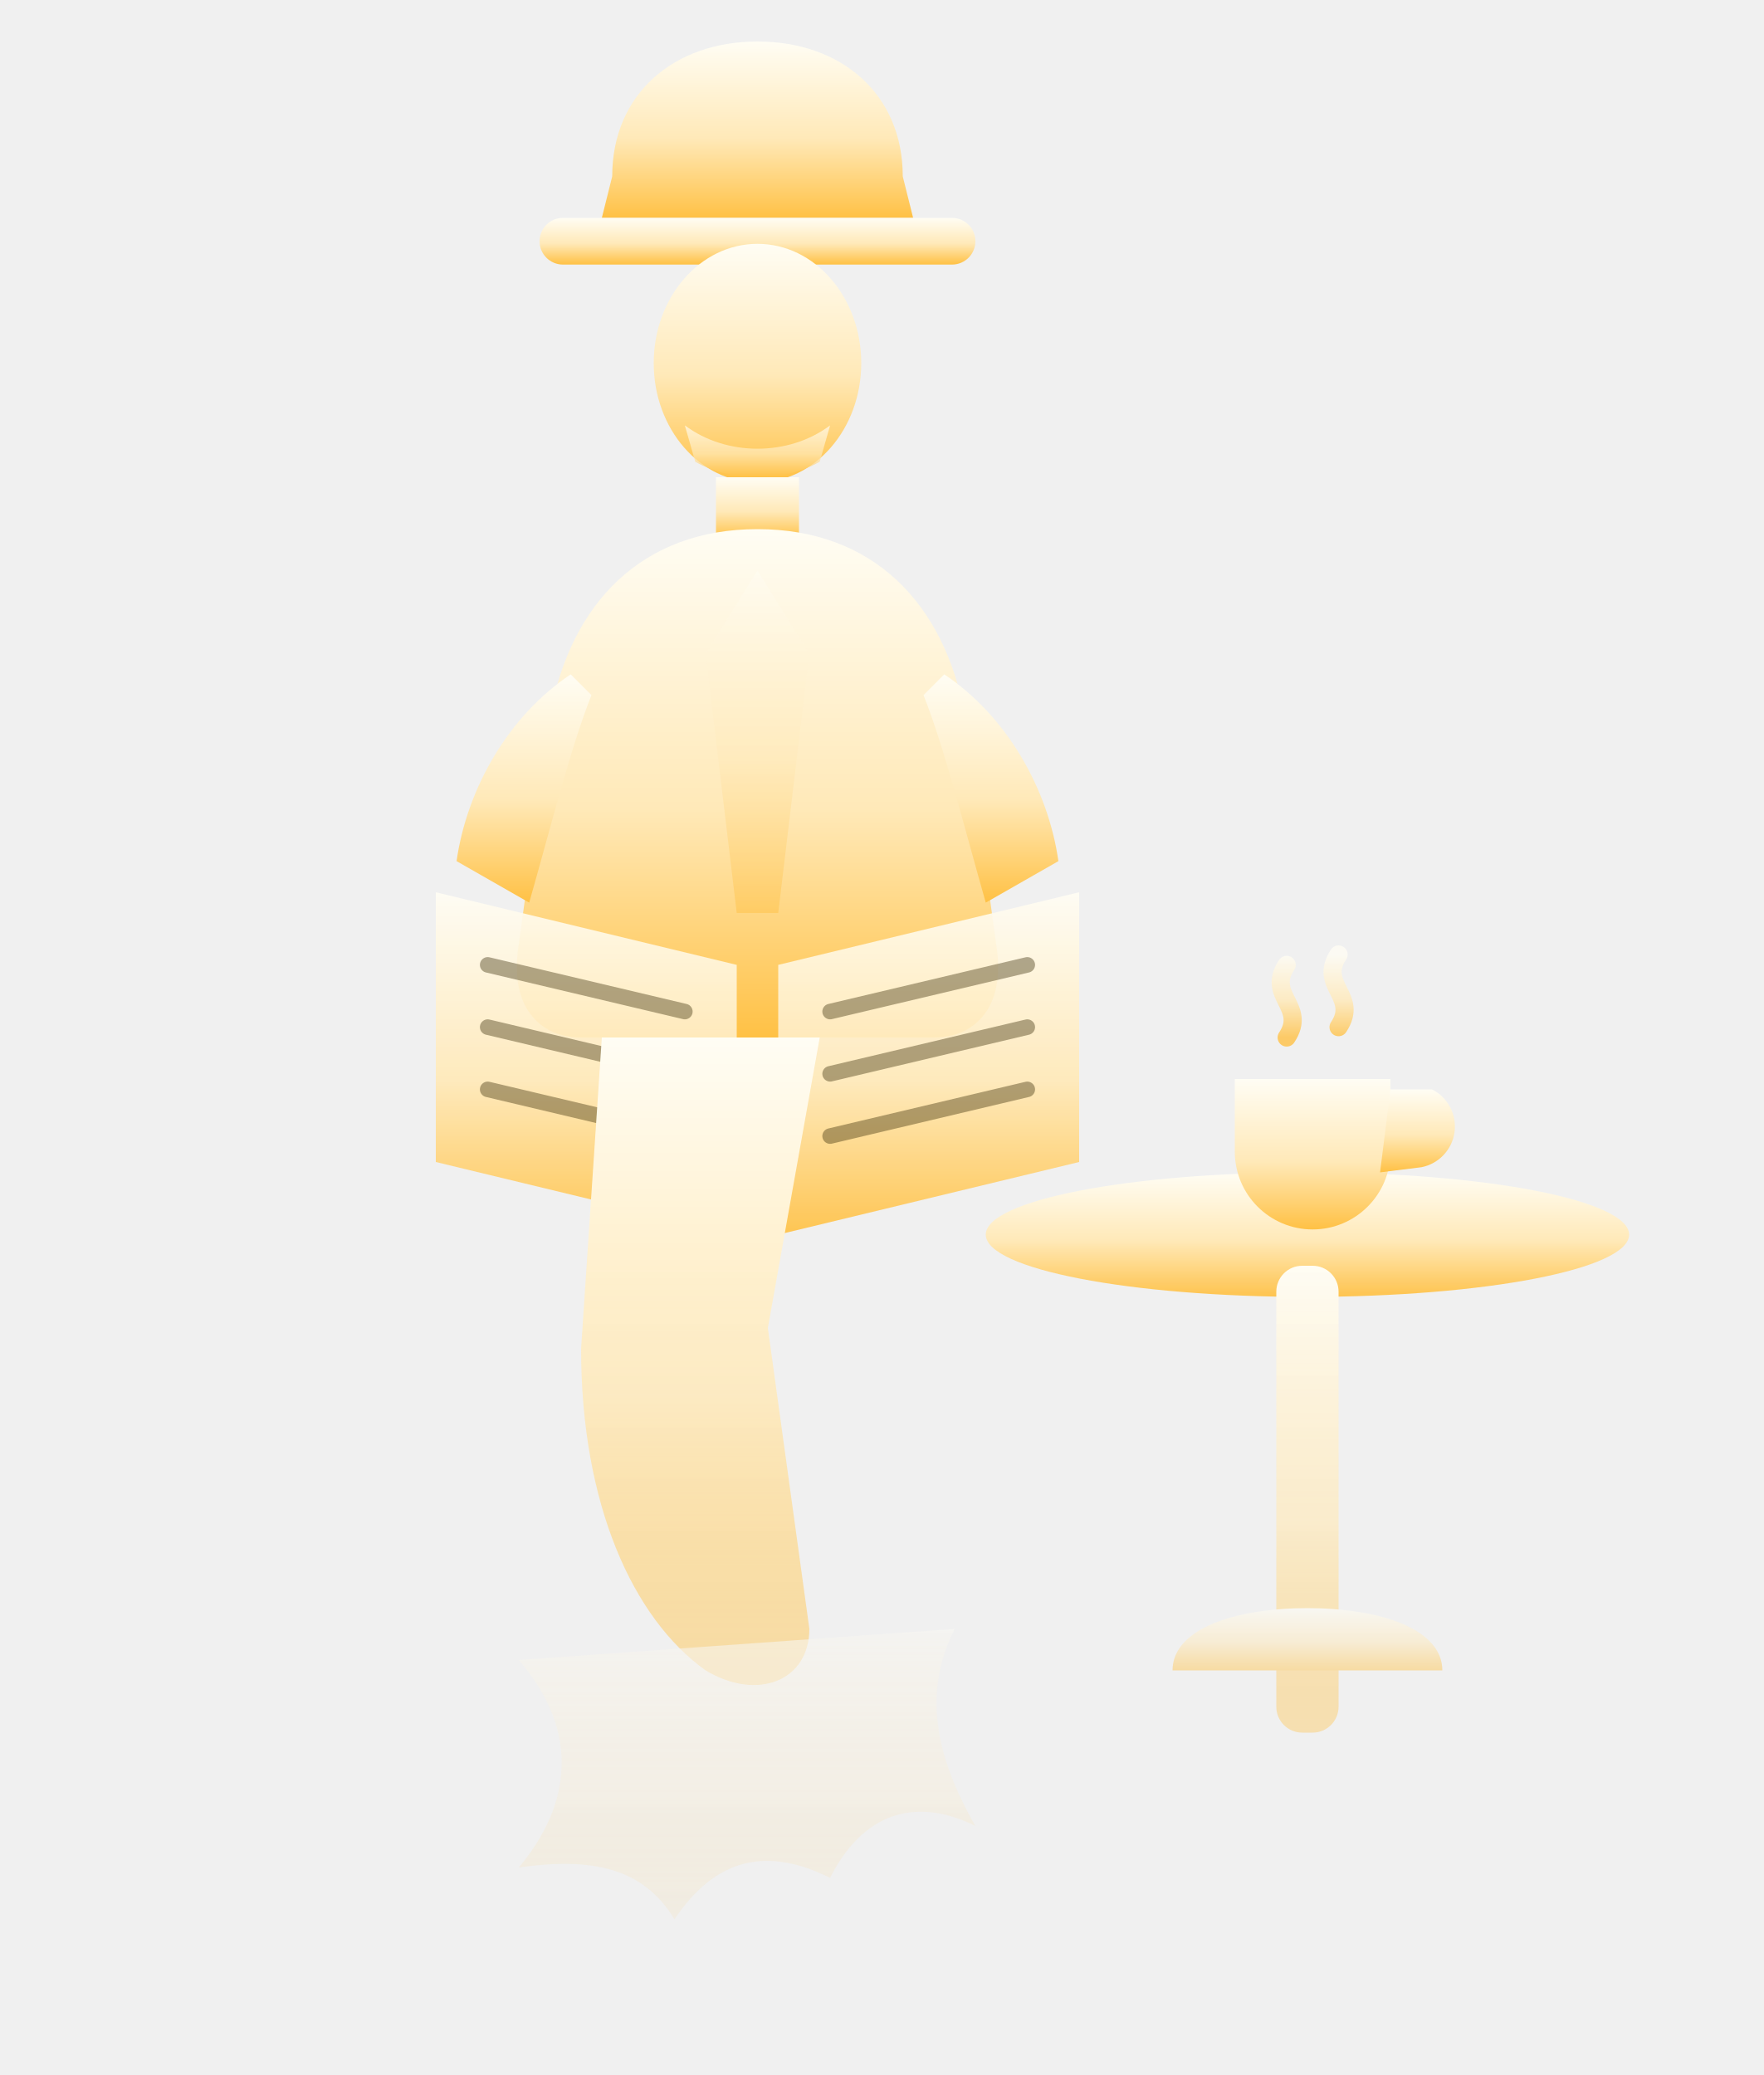
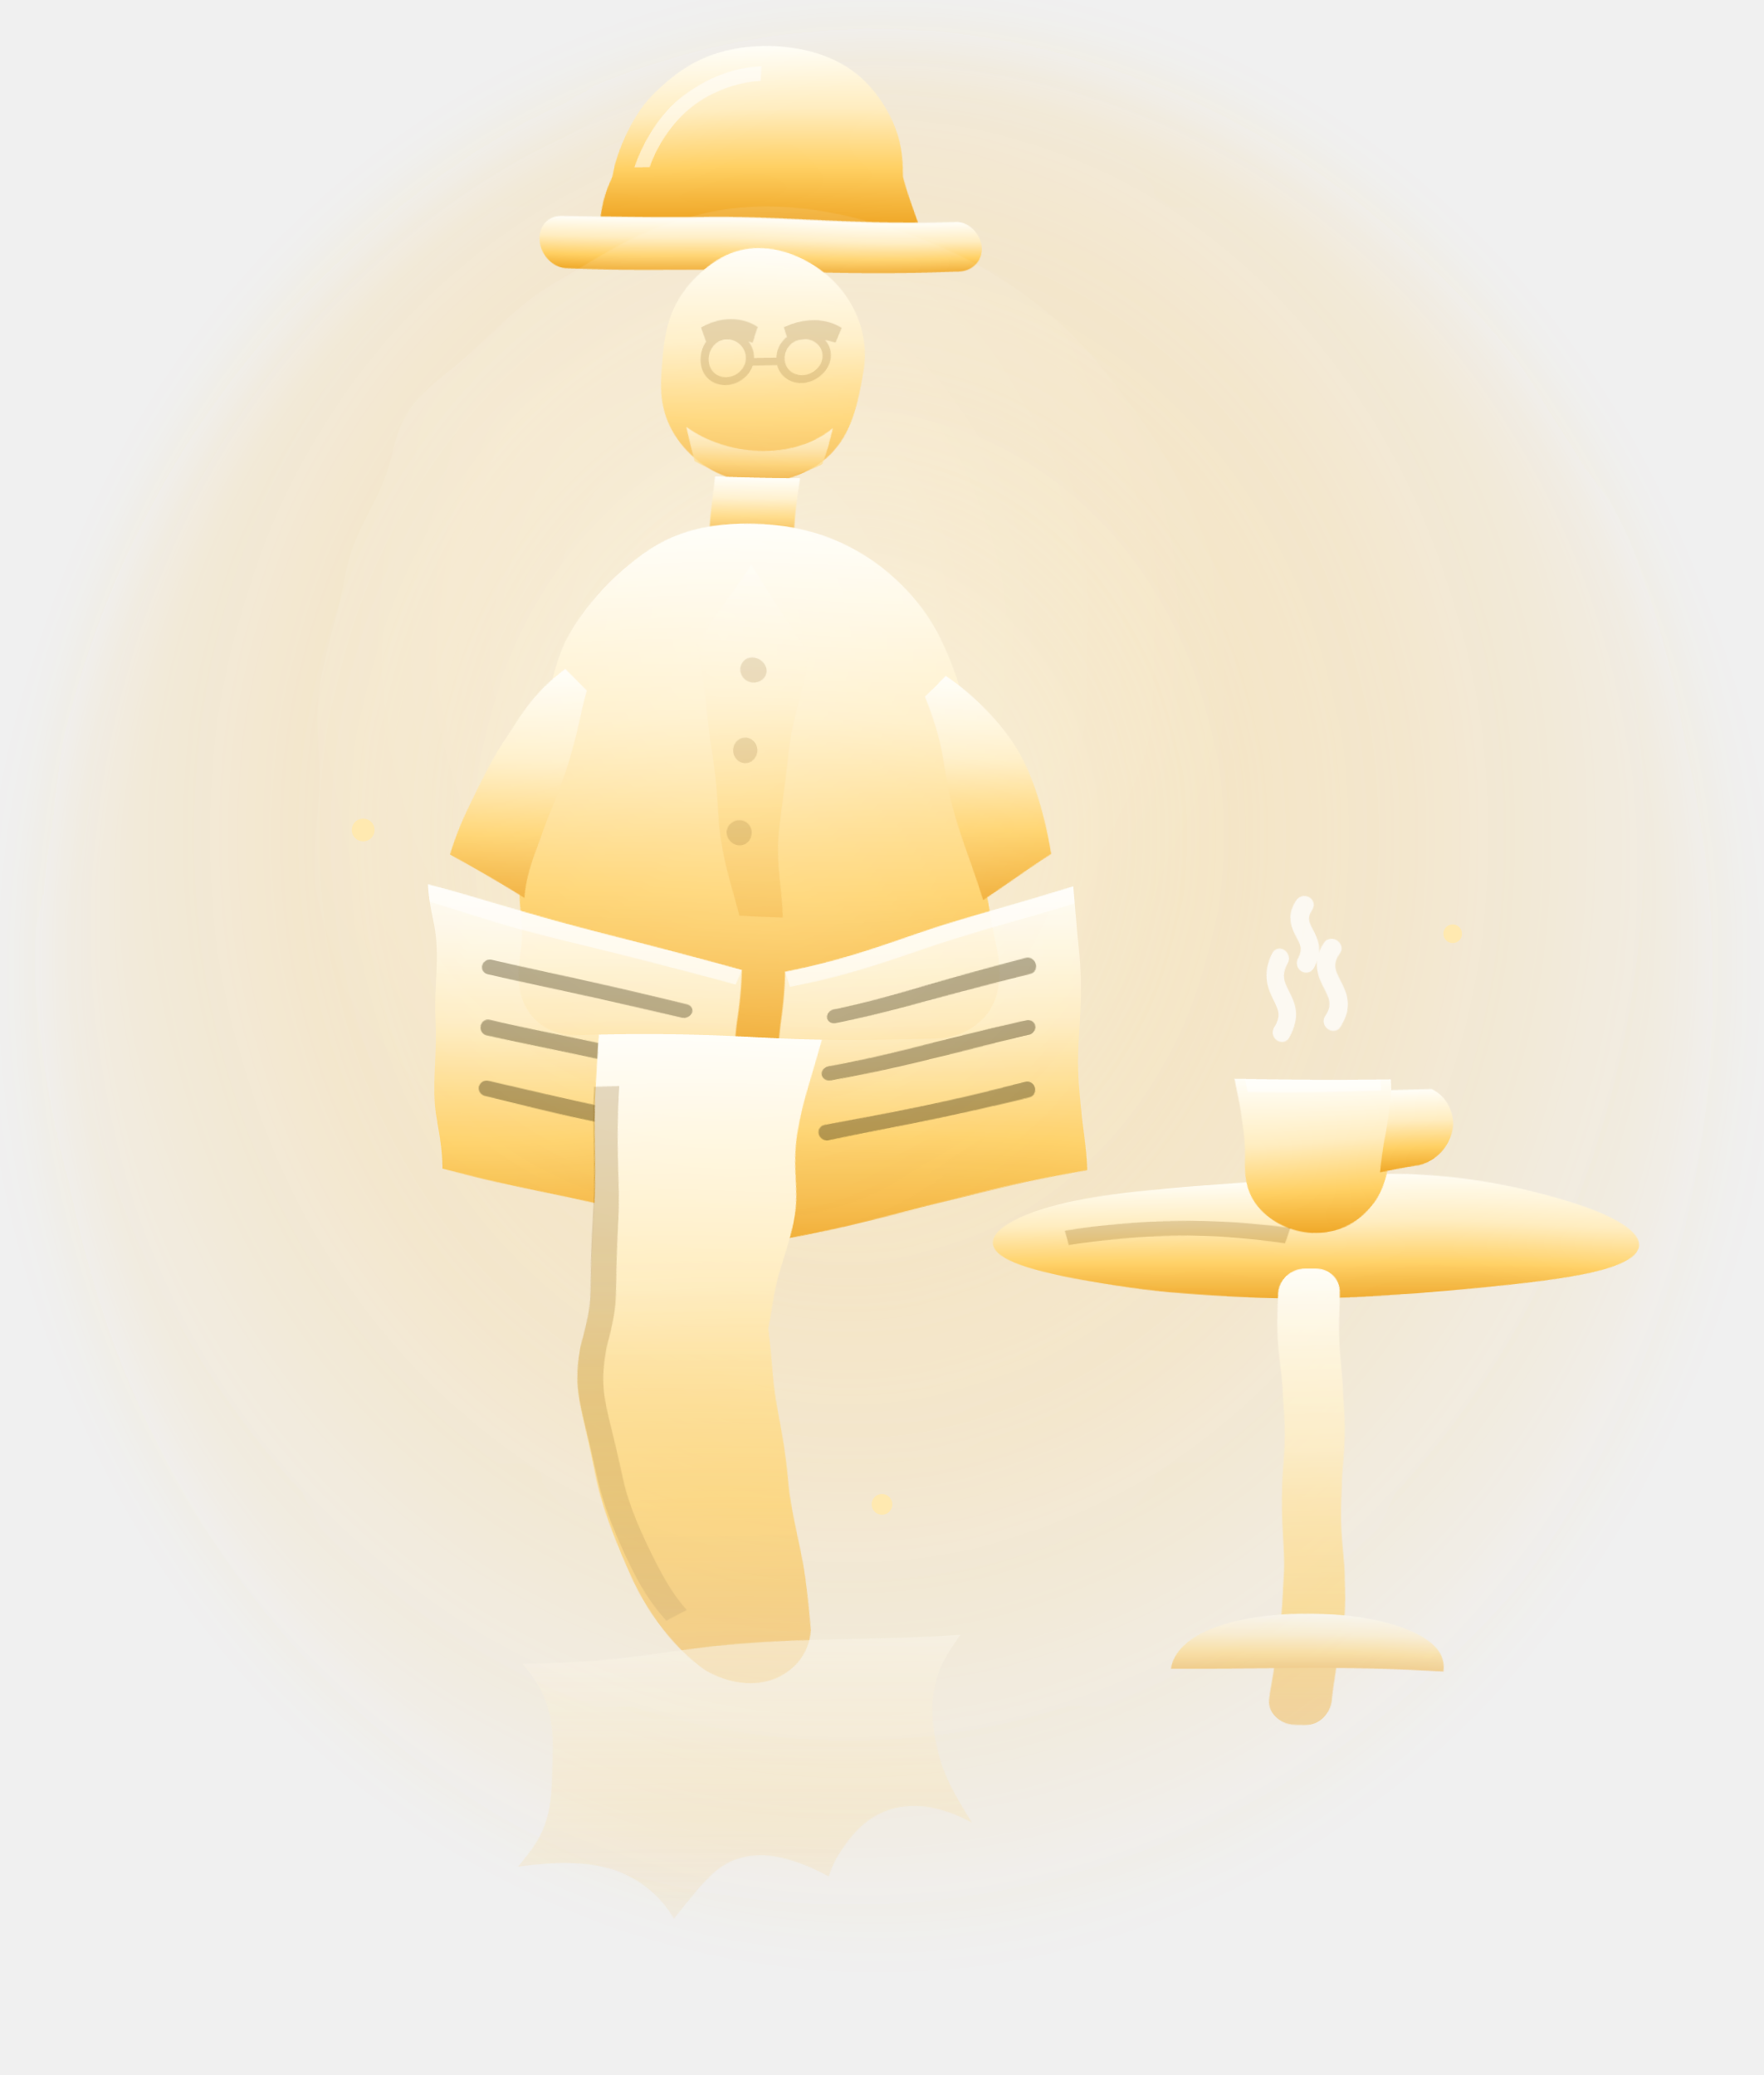
<svg xmlns="http://www.w3.org/2000/svg" viewBox="0 0 340 400">
  <defs>
    <linearGradient id="body" x1="0" y1="0" x2="0" y2="1">
-       <stop offset="0" stop-color="#fffdf4" />
-       <stop offset=".55" stop-color="#ffe9b8" />
-       <stop offset="1" stop-color="#ffc145" />
+       <stop offset="0" stop-color="#fffef8" />
+       <stop offset=".38" stop-color="#ffedc0" />
+       <stop offset=".72" stop-color="#ffd063" />
+       <stop offset="1" stop-color="#f0a92a" />
    </linearGradient>
+     <radialGradient id="aura" cx=".48" cy=".42" r=".62">
+       <stop offset="0" stop-color="#ffe9b0" stop-opacity=".5" />
+       <stop offset=".55" stop-color="#ffc145" stop-opacity=".2" />
+       <stop offset="1" stop-color="#ffc145" stop-opacity="0" />
+     </radialGradient>
+     <radialGradient id="core" cx=".45" cy=".38" r=".55">
+       <stop offset="0" stop-color="#fff" stop-opacity=".85" />
+       <stop offset="1" stop-color="#fff" stop-opacity="0" />
+     </radialGradient>
    <linearGradient id="fade" x1="0" y1="0" x2="0" y2="1">
      <stop offset=".6" stop-color="#fff" />
      <stop offset=".97" stop-color="#fff" stop-opacity="0" />
    </linearGradient>
    <mask id="m">
      <rect width="340" height="400" fill="url(#fade)" />
    </mask>
+     <filter id="ether" x="-25%" y="-25%" width="150%" height="150%">
+       <feTurbulence type="fractalNoise" baseFrequency="0.011 0.028" numOctaves="2" seed="23" result="n" />
+       <feDisplacementMap in="SourceGraphic" in2="n" scale="7">
+         <animate attributeName="scale" values="4;10;4" dur="6.2s" repeatCount="indefinite" />
+       </feDisplacementMap>
+     </filter>
+     <filter id="soft">
+       <feGaussianBlur stdDeviation="7" />
+     </filter>
  </defs>
-   <g mask="url(#m)" fill="url(#body)">
-     <path d="M118 34c0-16 12-26 28-26s28 10 28 26l2 8H116z" />
-     <rect x="104" y="42" width="84" height="9" rx="4.5" />
-     <ellipse cx="146" cy="70" rx="20" ry="23" />
-     <path d="M132 82c8 6 20 6 28 0l-2 7c-7 4-17 4-24 0z" opacity=".7" />
-     <path d="M138 92h16v12h-16z" />
-     <path d="M146 102c-22 0-36 14-40 36l-6 44c-2 12 4 18 12 18h68c8 0 14-6 12-18l-6-44c-4-22-18-36-40-36z" />
-     <path d="M146 110l-10 16 6 50h8l6-50z" opacity=".5" />
-     <path d="M110 130c-12 8-20 22-22 36l14 8c4-14 8-30 12-40z" />
-     <path d="M182 130c12 8 20 22 22 36l-14 8c-4-14-8-30-12-40z" />
-     <path d="M84 172l58 14v52l-58-14z" opacity=".92" />
-     <path d="M208 172l-58 14v52l58-14z" opacity=".92" />
-     <g stroke="#3a2c08" stroke-width="3" opacity=".4" stroke-linecap="round">
-       <path d="M94 186l38 9M94 198l38 9M94 210l38 9" />
-       <path d="M198 186l-38 9M198 198l-38 9M198 210l-38 9" />
+   <ellipse cx="170" cy="190" rx="160" ry="180" fill="url(#aura)" filter="url(#soft)">
+     <animate attributeName="opacity" values=".8;1;.8" dur="4.6s" repeatCount="indefinite" />
+   </ellipse>
+   <g filter="url(#ether)" mask="url(#m)">
+     <g fill="url(#body)">
+       <path d="M118 34c0-16 12-26 28-26s28 10 28 26l2 8H116z" />
+       <rect x="104" y="42" width="84" height="9" rx="4.5" />
+       <ellipse cx="146" cy="70" rx="20" ry="23" />
+       <path d="M132 82c8 6 20 6 28 0l-2 7c-7 4-17 4-24 0z" opacity=".7" />
+       <path d="M138 92h16v12h-16z" />
+       <path d="M146 102c-22 0-36 14-40 36l-6 44c-2 12 4 18 12 18h68c8 0 14-6 12-18l-6-44c-4-22-18-36-40-36z" />
+       <path d="M146 110l-10 16 6 50h8l6-50z" opacity=".5" />
+       <path d="M110 130c-12 8-20 22-22 36l14 8c4-14 8-30 12-40z" />
+       <path d="M182 130c12 8 20 22 22 36l-14 8c-4-14-8-30-12-40z" />
+       <path d="M84 172l58 14v52l-58-14z" opacity=".92" />
+       <path d="M208 172l-58 14v52l58-14z" opacity=".92" />
+       <g stroke="#3a2c08" stroke-width="3" opacity=".4" stroke-linecap="round">
+         <path d="M94 186l38 9M94 198l38 9M94 210l38 9" />
+         <path d="M198 186l-38 9M198 198l-38 9M198 210l-38 9" />
+       </g>
+       <ellipse cx="252" cy="238" rx="62" ry="12" />
+       <rect x="246" y="244" width="12" height="90" rx="5" />
+       <path d="M226 322c0-8 12-12 26-12s26 4 26 12z" />
+       <path d="M238 208h30v14a15 15 0 0 1-30 0z" />
+       <path d="M268 210h8a8 8 0 0 1-2 15l-8 1z" />
+       <path d="M116 200l-4 60c0 30 10 52 24 62 10 6 20 2 20-8l-8-58 10-56z" />
+       <path d="M100 320c12 14 10 28 0 40 14-2 24 0 30 10 8-12 18-14 30-8 6-12 16-16 28-10-8-14-10-26-4-38z" opacity=".6" />
    </g>
-     <ellipse cx="252" cy="238" rx="62" ry="12" />
-     <rect x="246" y="244" width="12" height="90" rx="5" />
-     <path d="M226 322c0-8 12-12 26-12s26 4 26 12z" />
-     <path d="M238 208h30v14a15 15 0 0 1-30 0z" />
-     <path d="M268 210h8a8 8 0 0 1-2 15l-8 1z" />
-     <path d="M248 186c-4 6 4 8 0 14M258 184c-4 6 4 8 0 14" stroke="url(#body)" stroke-width="3.5" fill="none" stroke-linecap="round" opacity=".8" />
-     <path d="M116 200l-4 60c0 30 10 52 24 62 10 6 20 2 20-8l-8-58 10-56z" />
-     <path d="M100 320c12 14 10 28 0 40 14-2 24 0 30 10 8-12 18-14 30-8 6-12 16-16 28-10-8-14-10-26-4-38z" opacity=".6" />
+     <g stroke="#fff" stroke-width="3.5" fill="none" stroke-linecap="round" opacity=".75">
+       <path d="M248 186c-4 6 4 8 0 14">
+         <animate attributeName="opacity" values=".3;.9;.3" dur="2.8s" repeatCount="indefinite" />
+       </path>
+       <path d="M258 184c-4 6 4 8 0 14">
+         <animate attributeName="opacity" values=".9;.3;.9" dur="3.2s" repeatCount="indefinite" />
+       </path>
+       <path d="M253 176c-3 5 3 6 0 11">
+         <animate attributeName="opacity" values=".2;.7;.2" dur="3.6s" begin=".8s" repeatCount="indefinite" />
+       </path>
+     </g>
+     <g fill="#7a4c00" opacity=".22">
+       <path d="M134 62c4-2 8-2 11 0l-1 3c-3-1-6-1-9 0z" />
+       <path d="M150 62c4-2 8-2 11 0l-1 3c-3-1-6-1-9 0z" />
+       <circle cx="139" cy="68" r="4.5" fill="none" stroke="#7a4c00" stroke-width="1.6" />
+       <circle cx="154" cy="68" r="4.5" fill="none" stroke="#7a4c00" stroke-width="1.6" />
+       <path d="M143 68h6v1.5h-6z" />
+       <circle cx="146" cy="130" r="2.4" />
+       <circle cx="145" cy="146" r="2.4" />
+       <circle cx="144" cy="162" r="2.4" />
+       <path d="M204 236c14-2 30-2 44 0l-1 3c-14-2-28-2-42 0z" />
+       <path d="M120 210l-3 50c0 22 6 40 15 50l-4 2c-10-11-16-30-16-52l3-50z" />
+     </g>
+     <g fill="#fff" opacity=".55">
+       <path d="M122 32c2-12 12-20 24-20l0 3c-10 0-19 7-21 17z" />
+       <path d="M84 172l58 14-1 3-57-14z" />
+       <path d="M208 172l-58 14 1 3 57-14z" />
+       <path d="M240 208h26v2h-26z" />
+     </g>
+     <ellipse cx="150" cy="150" rx="90" ry="110" fill="url(#core)" opacity=".38" />
+   </g>
+   <g fill="#ffe9b0">
+     <circle cx="70" cy="160" r="2.2">
+       <animate attributeName="opacity" values="0;1;0" dur="3.5s" repeatCount="indefinite" />
+       <animate attributeName="cy" values="170;100" dur="3.5s" repeatCount="indefinite" />
+     </circle>
+     <circle cx="280" cy="180" r="1.8">
+       <animate attributeName="opacity" values="0;1;0" dur="4.5s" begin="1.1s" repeatCount="indefinite" />
+       <animate attributeName="cy" values="190;120" dur="4.5s" begin="1.1s" repeatCount="indefinite" />
+     </circle>
+     <circle cx="170" cy="290" r="2">
+       <animate attributeName="opacity" values="0;.9;0" dur="3.9s" begin="2.1s" repeatCount="indefinite" />
+       <animate attributeName="cy" values="300;230" dur="3.9s" begin="2.1s" repeatCount="indefinite" />
+     </circle>
  </g>
</svg>
